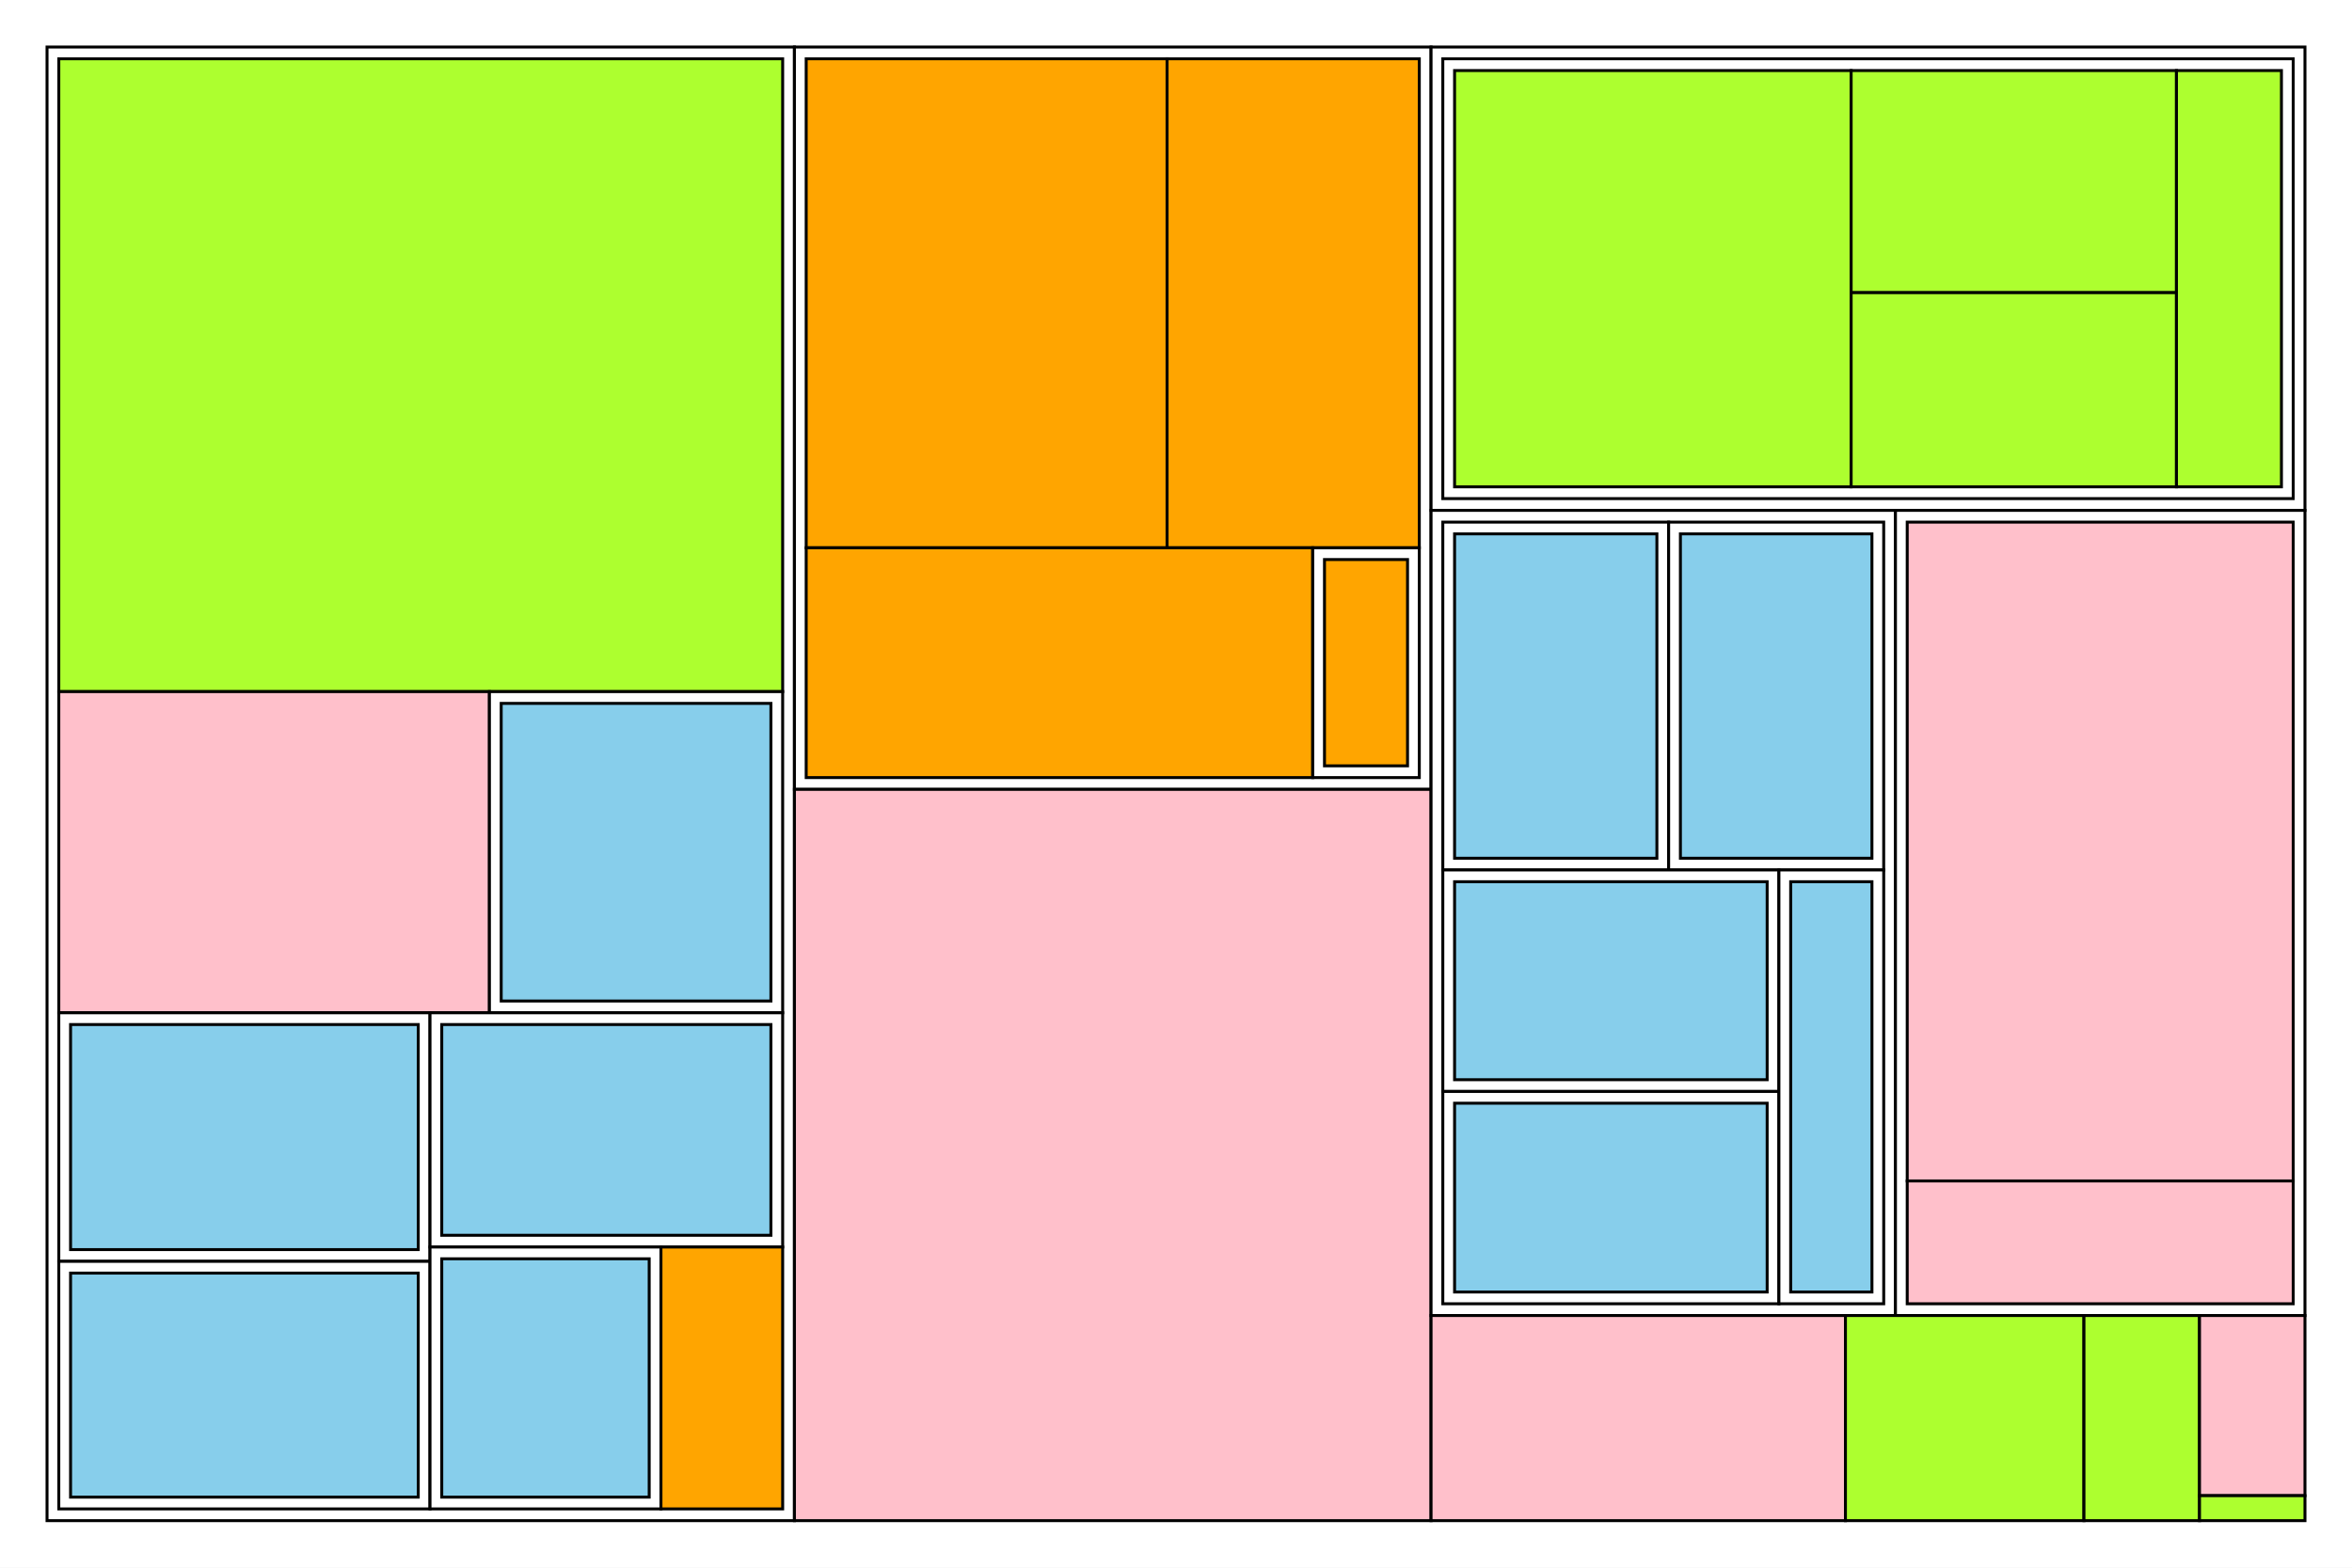
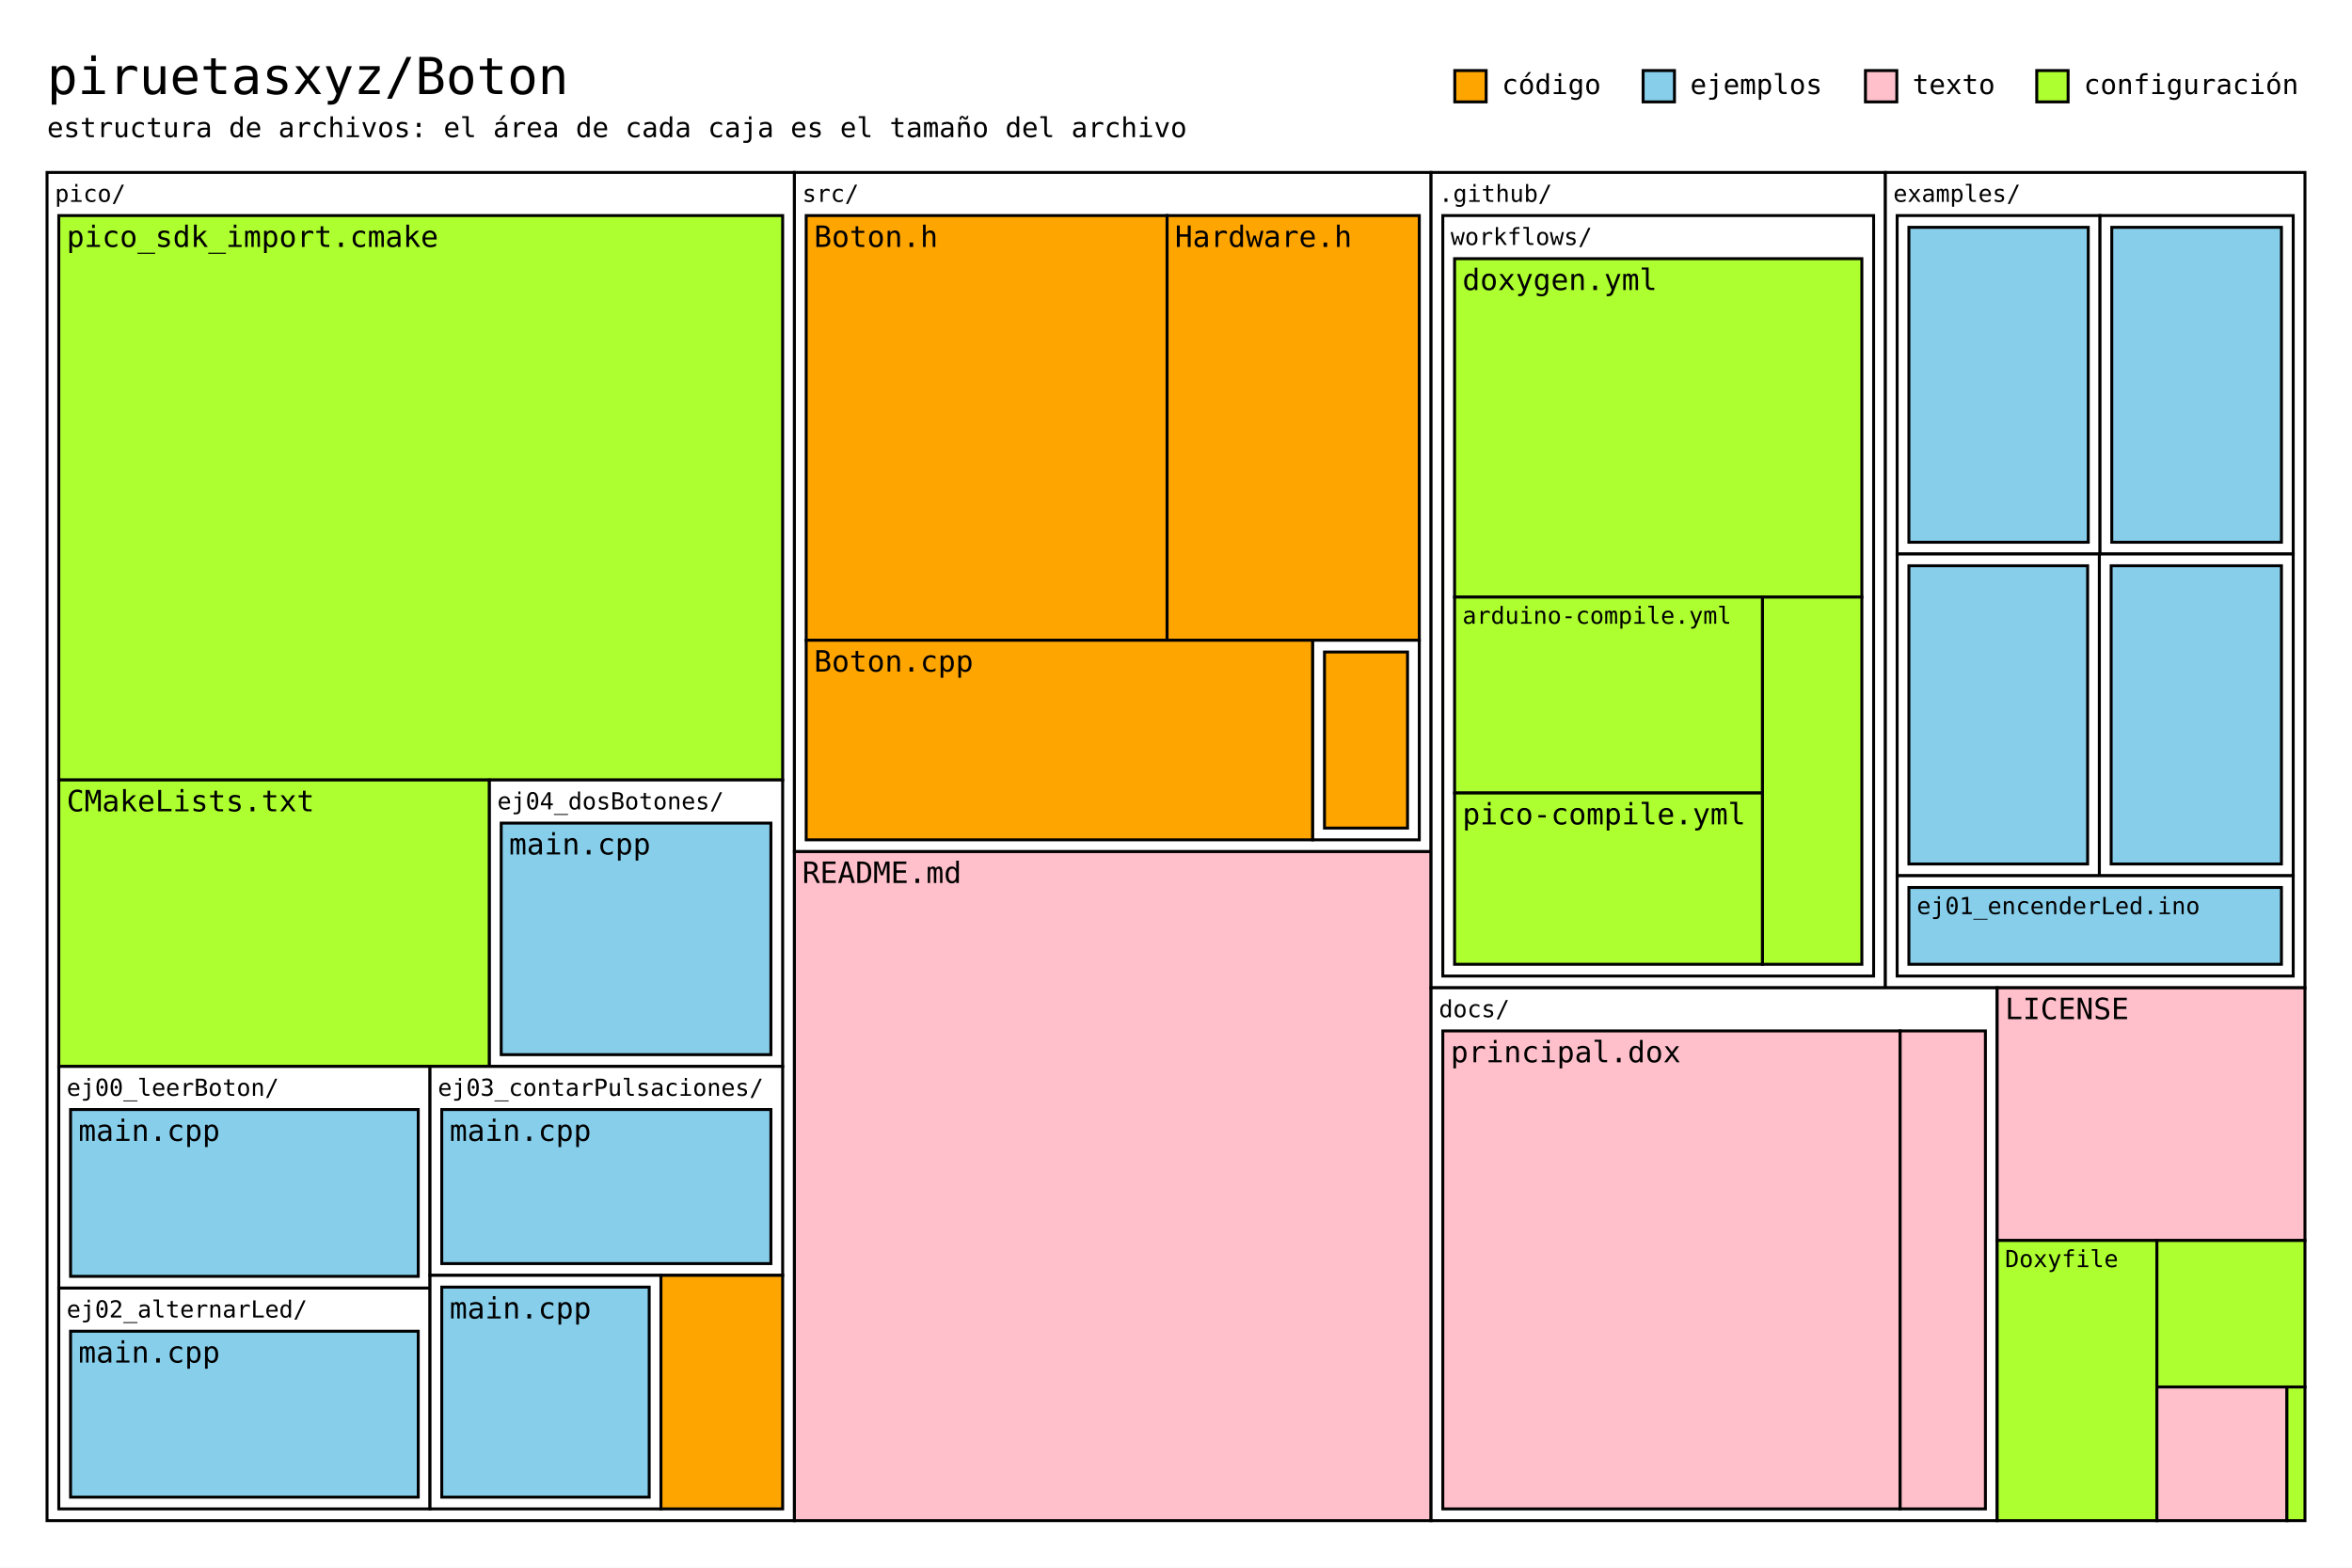
<svg xmlns="http://www.w3.org/2000/svg" width="1200" height="800" viewBox="0 0 1200 800">
  <rect width="1200" height="800" fill="white" />
-   <rect x="24" y="24" width="381.32" height="752" fill="white" stroke="black" stroke-width="1.5" />
-   <rect x="30" y="30" width="369.32" height="322.94" fill="greenyellow" stroke="black" stroke-width="1.5" />
-   <rect x="30" y="352.94" width="219.71" height="163.88" fill="pink" stroke="black" stroke-width="1.5" />
-   <rect x="249.71" y="352.94" width="149.61" height="163.88" fill="white" stroke="black" stroke-width="1.5" />
-   <rect x="255.71" y="358.94" width="137.61" height="151.88" fill="skyblue" stroke="black" stroke-width="1.5" />
-   <rect x="30" y="516.83" width="189.39" height="126.85" fill="white" stroke="black" stroke-width="1.5" />
-   <rect x="36" y="522.83" width="177.39" height="114.85" fill="skyblue" stroke="black" stroke-width="1.5" />
-   <rect x="30" y="643.67" width="189.39" height="126.33" fill="white" stroke="black" stroke-width="1.5" />
-   <rect x="36" y="649.67" width="177.39" height="114.33" fill="skyblue" stroke="black" stroke-width="1.5" />
-   <rect x="219.39" y="516.83" width="179.93" height="119.54" fill="white" stroke="black" stroke-width="1.5" />
-   <rect x="225.39" y="522.83" width="167.93" height="107.54" fill="skyblue" stroke="black" stroke-width="1.5" />
-   <rect x="219.39" y="636.37" width="117.83" height="133.63" fill="white" stroke="black" stroke-width="1.5" />
-   <rect x="225.39" y="642.37" width="105.83" height="121.63" fill="skyblue" stroke="black" stroke-width="1.5" />
-   <rect x="337.22" y="636.37" width="62.1" height="133.63" fill="orange" stroke="black" stroke-width="1.5" />
-   <rect x="405.32" y="24" width="324.81" height="378.82" fill="white" stroke="black" stroke-width="1.5" />
-   <rect x="411.32" y="30" width="184.13" height="249.54" fill="orange" stroke="black" stroke-width="1.5" />
-   <rect x="595.45" y="30" width="128.68" height="249.54" fill="orange" stroke="black" stroke-width="1.5" />
-   <rect x="411.32" y="279.54" width="258.44" height="117.27" fill="orange" stroke="black" stroke-width="1.5" />
-   <rect x="669.76" y="279.54" width="54.37" height="117.27" fill="white" stroke="black" stroke-width="1.5" />
-   <rect x="675.76" y="285.54" width="42.37" height="105.27" fill="orange" stroke="black" stroke-width="1.5" />
-   <rect x="405.32" y="402.82" width="324.81" height="373.18" fill="pink" stroke="black" stroke-width="1.5" />
-   <rect x="730.13" y="24" width="445.87" height="236.44" fill="white" stroke="black" stroke-width="1.5" />
-   <rect x="736.13" y="30" width="433.87" height="224.44" fill="white" stroke="black" stroke-width="1.5" />
-   <rect x="742.13" y="36" width="202.33" height="212.44" fill="greenyellow" stroke="black" stroke-width="1.5" />
-   <rect x="944.46" y="36" width="165.99" height="113.35" fill="greenyellow" stroke="black" stroke-width="1.5" />
-   <rect x="944.46" y="149.35" width="165.99" height="99.09" fill="greenyellow" stroke="black" stroke-width="1.5" />
-   <rect x="1110.44" y="36" width="53.56" height="212.44" fill="greenyellow" stroke="black" stroke-width="1.5" />
-   <rect x="730.13" y="260.44" width="236.95" height="410.89" fill="white" stroke="black" stroke-width="1.5" />
-   <rect x="736.13" y="266.44" width="115.22" height="177.52" fill="white" stroke="black" stroke-width="1.5" />
-   <rect x="742.13" y="272.44" width="103.22" height="165.52" fill="skyblue" stroke="black" stroke-width="1.5" />
-   <rect x="851.35" y="266.44" width="109.72" height="177.52" fill="white" stroke="black" stroke-width="1.5" />
-   <rect x="857.35" y="272.44" width="97.72" height="165.52" fill="skyblue" stroke="black" stroke-width="1.5" />
-   <rect x="736.13" y="443.95" width="171.48" height="113.03" fill="white" stroke="black" stroke-width="1.5" />
-   <rect x="742.13" y="449.95" width="159.48" height="101.03" fill="skyblue" stroke="black" stroke-width="1.5" />
-   <rect x="736.13" y="556.98" width="171.48" height="108.34" fill="white" stroke="black" stroke-width="1.5" />
-   <rect x="742.13" y="562.98" width="159.48" height="96.34" fill="skyblue" stroke="black" stroke-width="1.5" />
-   <rect x="907.61" y="443.95" width="53.47" height="221.37" fill="white" stroke="black" stroke-width="1.5" />
-   <rect x="913.61" y="449.95" width="41.47" height="209.37" fill="skyblue" stroke="black" stroke-width="1.5" />
-   <rect x="967.07" y="260.44" width="208.93" height="410.89" fill="white" stroke="black" stroke-width="1.5" />
-   <rect x="973.07" y="266.44" width="196.93" height="336.22" fill="pink" stroke="black" stroke-width="1.5" />
-   <rect x="973.07" y="602.65" width="196.93" height="62.67" fill="pink" stroke="black" stroke-width="1.5" />
-   <rect x="730.13" y="671.32" width="211.42" height="104.68" fill="pink" stroke="black" stroke-width="1.5" />
-   <rect x="941.55" y="671.32" width="121.69" height="104.68" fill="greenyellow" stroke="black" stroke-width="1.5" />
-   <rect x="1063.24" y="671.32" width="58.96" height="104.68" fill="greenyellow" stroke="black" stroke-width="1.5" />
-   <rect x="1122.2" y="671.32" width="53.8" height="91.93" fill="pink" stroke="black" stroke-width="1.5" />
-   <rect x="1122.2" y="763.25" width="53.8" height="12.75" fill="greenyellow" stroke="black" stroke-width="1.5" />
+   <g font-family="'Necto Mono', ui-monospace, Menlo, monospace" fill="black">
+     <text x="24" y="48" font-size="26">piruetasxyz/Boton</text>
+     <text x="24" y="70" font-size="14">estructura de archivos: el área de cada caja es el tamaño del archivo</text>
+     <text x="1063.16" y="48" font-size="14">configuración</text>
+     <rect x="1039.16" y="36" width="16" height="16" fill="greenyellow" stroke="black" stroke-width="1.5" />
+     <text x="975.76" y="48" font-size="14">texto</text>
+     <rect x="951.76" y="36" width="16" height="16" fill="pink" stroke="black" stroke-width="1.5" />
+     <text x="862.32" y="48" font-size="14">ejemplos</text>
+     <rect x="838.32" y="36" width="16" height="16" fill="skyblue" stroke="black" stroke-width="1.5" />
+     <text x="766.24" y="48" font-size="14">código</text>
+     <rect x="742.24" y="36" width="16" height="16" fill="orange" stroke="black" stroke-width="1.5" />
+   </g>
+   <g font-family="'Necto Mono', ui-monospace, Menlo, monospace">
+     <rect x="24" y="88" width="381.32" height="688" fill="white" stroke="black" stroke-width="1.5" />
+     <text x="28" y="103" font-size="12">pico/</text>
+     <rect x="30" y="110" width="369.32" height="288.03" fill="greenyellow" stroke="black" stroke-width="1.5" />
+     <text x="34" y="126" font-size="15">pico_sdk_import.cmake</text>
+     <rect x="30" y="398.03" width="219.71" height="146.17" fill="greenyellow" stroke="black" stroke-width="1.5" />
+     <text x="34" y="414.03" font-size="15">CMakeLists.txt</text>
+     <rect x="249.71" y="398.03" width="149.61" height="146.17" fill="white" stroke="black" stroke-width="1.5" />
+     <text x="253.71" y="413.03" font-size="12">ej04_dosBotones/</text>
+     <rect x="255.71" y="420.03" width="137.61" height="118.17" fill="skyblue" stroke="black" stroke-width="1.5" />
+     <text x="259.71" y="436.03" font-size="15">main.cpp</text>
+     <rect x="30" y="544.2" width="189.39" height="113.13" fill="white" stroke="black" stroke-width="1.5" />
+     <text x="34" y="559.2" font-size="12">ej00_leerBoton/</text>
+     <rect x="36" y="566.2" width="177.39" height="85.13" fill="skyblue" stroke="black" stroke-width="1.5" />
+     <text x="40" y="582.2" font-size="15">main.cpp</text>
+     <rect x="30" y="657.33" width="189.39" height="112.67" fill="white" stroke="black" stroke-width="1.5" />
+     <text x="34" y="672.33" font-size="12">ej02_alternarLed/</text>
+     <rect x="36" y="679.33" width="177.39" height="84.67" fill="skyblue" stroke="black" stroke-width="1.5" />
+     <text x="40" y="695.33" font-size="15">main.cpp</text>
+     <rect x="219.39" y="544.2" width="179.93" height="106.62" fill="white" stroke="black" stroke-width="1.5" />
+     <text x="223.39" y="559.2" font-size="12">ej03_contarPulsaciones/</text>
+     <rect x="225.39" y="566.2" width="167.93" height="78.62" fill="skyblue" stroke="black" stroke-width="1.5" />
+     <text x="229.39" y="582.2" font-size="15">main.cpp</text>
+     <rect x="219.39" y="650.82" width="117.83" height="119.18" fill="white" stroke="black" stroke-width="1.5" />
+     <rect x="225.39" y="656.82" width="105.83" height="107.18" fill="skyblue" stroke="black" stroke-width="1.5" />
+     <text x="229.39" y="672.82" font-size="15">main.cpp</text>
+     <rect x="337.22" y="650.82" width="62.1" height="119.18" fill="orange" stroke="black" stroke-width="1.5" />
+     <rect x="405.32" y="88" width="324.81" height="346.58" fill="white" stroke="black" stroke-width="1.5" />
+     <text x="409.32" y="103" font-size="12">src/</text>
+     <rect x="411.32" y="110" width="184.13" height="216.72" fill="orange" stroke="black" stroke-width="1.5" />
+     <text x="415.32" y="126" font-size="15">Boton.h</text>
+     <rect x="595.45" y="110" width="128.68" height="216.72" fill="orange" stroke="black" stroke-width="1.5" />
+     <text x="599.45" y="126" font-size="15">Hardware.h</text>
+     <rect x="411.32" y="326.72" width="258.44" height="101.85" fill="orange" stroke="black" stroke-width="1.5" />
+     <text x="415.32" y="342.72" font-size="15">Boton.cpp</text>
+     <rect x="669.76" y="326.72" width="54.37" height="101.85" fill="white" stroke="black" stroke-width="1.5" />
+     <rect x="675.76" y="332.72" width="42.37" height="89.85" fill="orange" stroke="black" stroke-width="1.5" />
+     <rect x="405.32" y="434.58" width="324.81" height="341.42" fill="pink" stroke="black" stroke-width="1.5" />
+     <text x="409.32" y="450.58" font-size="15">README.md</text>
+     <rect x="730.13" y="88" width="231.8" height="416.08" fill="white" stroke="black" stroke-width="1.5" />
+     <text x="734.13" y="103" font-size="12">.github/</text>
+     <rect x="736.13" y="110" width="219.8" height="388.08" fill="white" stroke="black" stroke-width="1.5" />
+     <text x="740.13" y="125" font-size="12">workflows/</text>
+     <rect x="742.13" y="132" width="207.8" height="172.7" fill="greenyellow" stroke="black" stroke-width="1.5" />
+     <text x="746.13" y="148" font-size="15">doxygen.yml</text>
+     <rect x="742.13" y="304.7" width="157.11" height="99.98" fill="greenyellow" stroke="black" stroke-width="1.5" />
+     <text x="746.13" y="318.3" font-size="12">arduino-compile.yml</text>
+     <rect x="742.13" y="404.68" width="157.11" height="87.4" fill="greenyellow" stroke="black" stroke-width="1.5" />
+     <text x="746.13" y="420.68" font-size="15">pico-compile.yml</text>
+     <rect x="899.24" y="304.7" width="50.69" height="187.39" fill="greenyellow" stroke="black" stroke-width="1.5" />
+     <rect x="961.93" y="88" width="214.07" height="416.08" fill="white" stroke="black" stroke-width="1.5" />
+     <text x="965.93" y="103" font-size="12">examples/</text>
+     <rect x="967.93" y="110" width="103.51" height="172.71" fill="white" stroke="black" stroke-width="1.5" />
+     <rect x="973.93" y="116" width="91.51" height="160.71" fill="skyblue" stroke="black" stroke-width="1.5" />
+     <rect x="1071.44" y="110" width="98.56" height="172.71" fill="white" stroke="black" stroke-width="1.5" />
+     <rect x="1077.44" y="116" width="86.56" height="160.71" fill="skyblue" stroke="black" stroke-width="1.5" />
+     <rect x="967.93" y="282.71" width="103.18" height="164.18" fill="white" stroke="black" stroke-width="1.5" />
+     <rect x="973.93" y="288.71" width="91.18" height="152.18" fill="skyblue" stroke="black" stroke-width="1.5" />
+     <rect x="1071.11" y="282.71" width="98.89" height="164.18" fill="white" stroke="black" stroke-width="1.5" />
+     <rect x="1077.11" y="288.71" width="86.89" height="152.18" fill="skyblue" stroke="black" stroke-width="1.5" />
+     <rect x="967.93" y="446.89" width="202.07" height="51.19" fill="white" stroke="black" stroke-width="1.5" />
+     <rect x="973.93" y="452.89" width="190.07" height="39.19" fill="skyblue" stroke="black" stroke-width="1.5" />
+     <text x="977.93" y="466.49" font-size="12">ej01_encenderLed.ino</text>
+     <rect x="730.13" y="504.08" width="288.83" height="271.92" fill="white" stroke="black" stroke-width="1.5" />
+     <text x="734.13" y="519.08" font-size="12">docs/</text>
+     <rect x="736.13" y="526.08" width="233.34" height="243.92" fill="pink" stroke="black" stroke-width="1.5" />
+     <text x="740.13" y="542.08" font-size="15">principal.dox</text>
+     <rect x="969.47" y="526.08" width="43.49" height="243.92" fill="pink" stroke="black" stroke-width="1.5" />
+     <rect x="1018.96" y="504.08" width="157.04" height="128.94" fill="pink" stroke="black" stroke-width="1.5" />
+     <text x="1022.96" y="520.08" font-size="15">LICENSE</text>
+     <rect x="1018.96" y="633.02" width="81.51" height="142.98" fill="greenyellow" stroke="black" stroke-width="1.5" />
+     <text x="1022.96" y="646.62" font-size="12">Doxyfile</text>
+     <rect x="1100.47" y="633.02" width="75.53" height="74.76" fill="greenyellow" stroke="black" stroke-width="1.5" />
+     <rect x="1100.47" y="707.78" width="66.33" height="68.22" fill="pink" stroke="black" stroke-width="1.5" />
+     <rect x="1166.8" y="707.78" width="9.2" height="68.22" fill="greenyellow" stroke="black" stroke-width="1.5" />
+   </g>
</svg>
